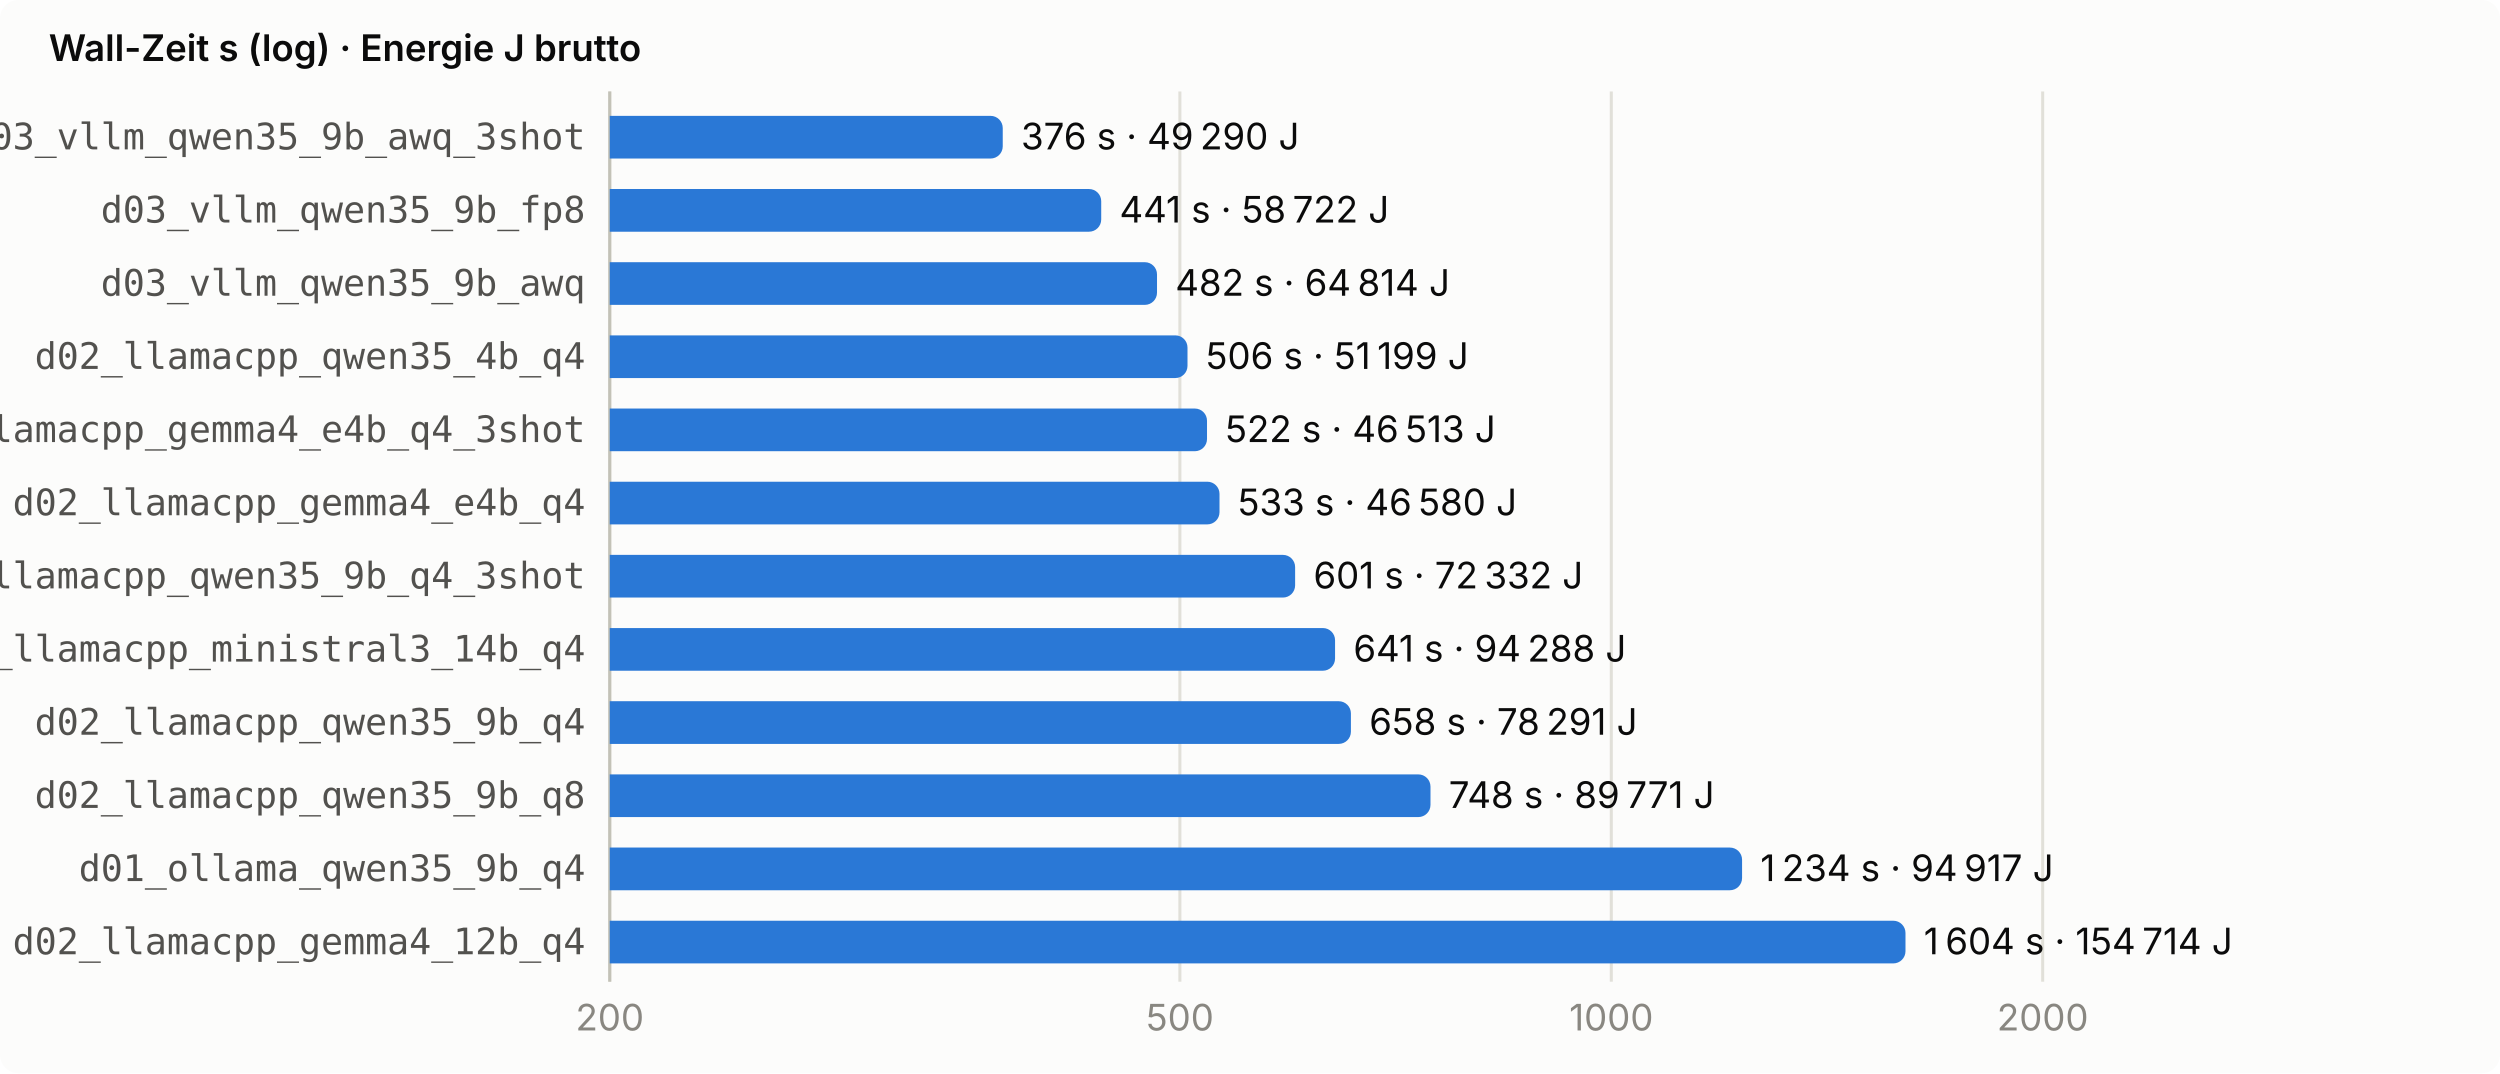
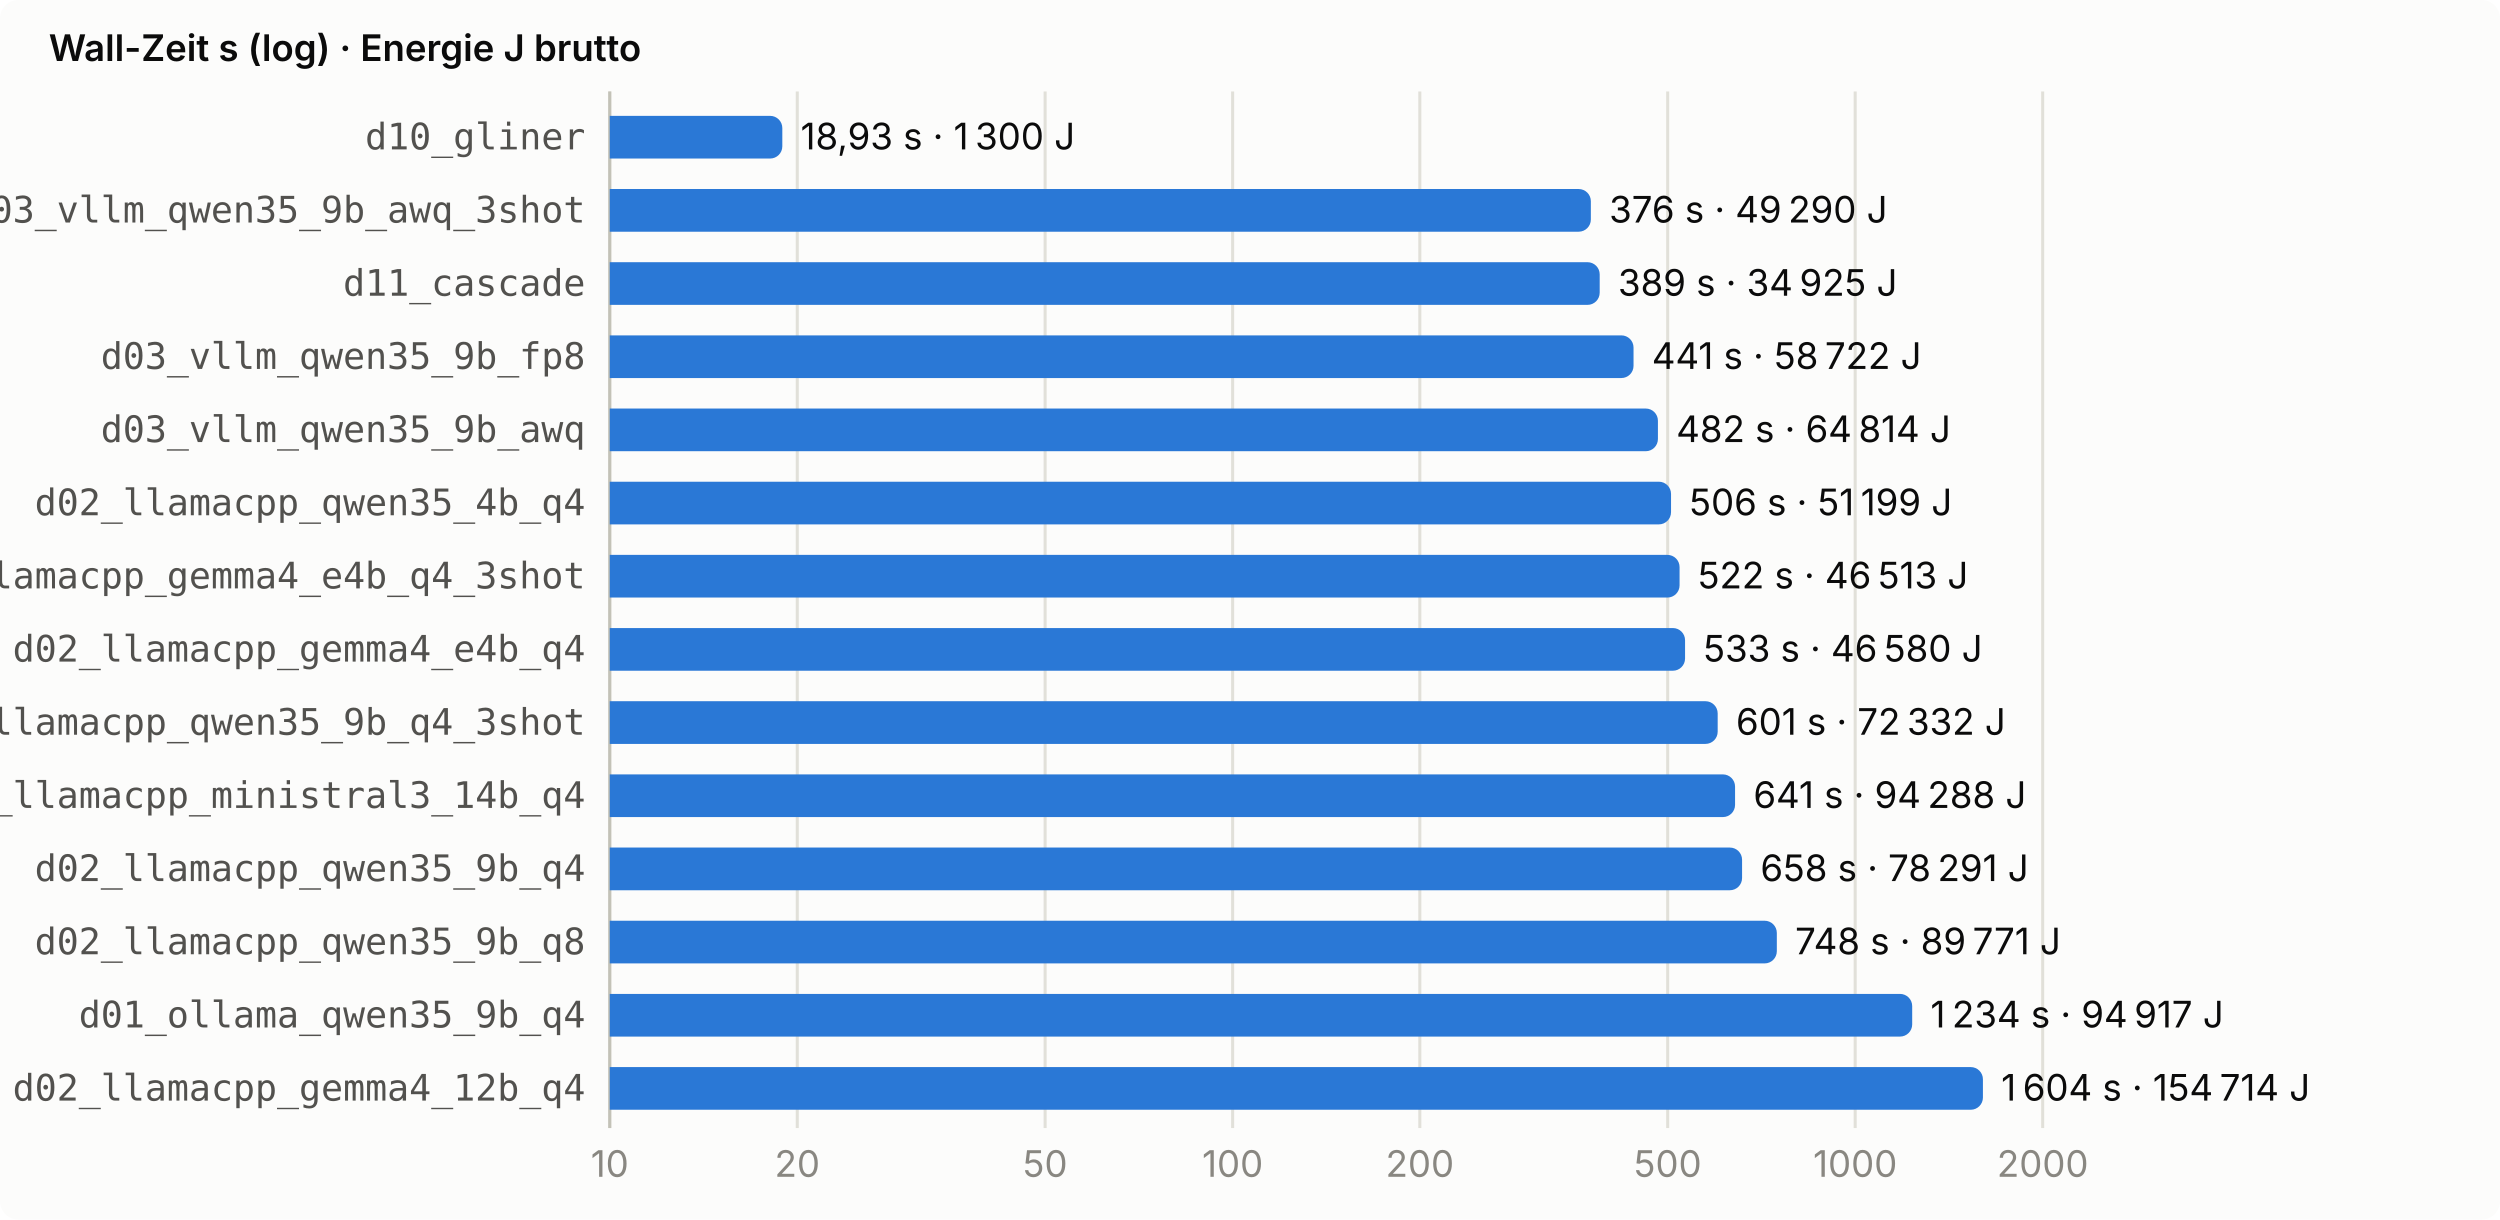
- <svg xmlns="http://www.w3.org/2000/svg" viewBox="0 0 820 352" width="820" height="352" role="img" aria-label="Wall-Zeit s (log) · Energie J brutto">
+ <svg xmlns="http://www.w3.org/2000/svg" viewBox="0 0 820 400" width="820" height="400" role="img" aria-label="Wall-Zeit s (log) · Energie J brutto">
  <style>
.bg{fill:#fcfcfb}.ink{fill:#0b0b0b}.sec{fill:#52514e}.mut{fill:#898781}.grid{stroke:#e1e0d9}
.axis{stroke:#c3c2b7}.s1{fill:#2a78d6}.s2{fill:#eb6834}.anti{fill:#c3c2b7}
@media (prefers-color-scheme:dark){.bg{fill:#1a1a19}.ink{fill:#f0efec}.sec{fill:#c3c2b7}
.grid{stroke:#2c2c2a}.axis{stroke:#383835}.s1{fill:#3987e5}.s2{fill:#d95926}.anti{fill:#52514e}}
text{font-family:ui-sans-serif,system-ui,-apple-system,"Segoe UI",sans-serif;font-size:12px}
.mono{font-family:ui-monospace,SFMono-Regular,Menlo,monospace}
</style>
-   <rect class="bg" width="820" height="352" rx="6" />
+   <rect class="bg" width="820" height="400" rx="6" />
  <text class="ink" x="16" y="20" font-weight="600">Wall-Zeit s (log) · Energie J brutto</text>
-   <line class="grid" x1="200.0" x2="200.0" y1="30" y2="322" />
-   <text class="mut" x="200.0" y="338" text-anchor="middle">200</text>
-   <line class="grid" x1="387.0" x2="387.0" y1="30" y2="322" />
-   <text class="mut" x="387.0" y="338" text-anchor="middle">500</text>
-   <line class="grid" x1="528.5" x2="528.5" y1="30" y2="322" />
-   <text class="mut" x="528.5" y="338" text-anchor="middle">1000</text>
-   <line class="grid" x1="670.0" x2="670.0" y1="30" y2="322" />
-   <text class="mut" x="670.0" y="338" text-anchor="middle">2000</text>
-   <line class="axis" x1="200" x2="200" y1="30" y2="322" />
-   <text class="sec mono" x="192" y="49" text-anchor="end">d03_vllm_qwen35_9b_awq_3shot</text>
-   <path class="s1" d="M200,38H324.9a4,4 0 0 1 4,4v6a4,4 0 0 1 -4,4H200Z" />
-   <text class="ink" x="334.9" y="49">376 s · 49 290 J</text>
-   <text class="sec mono" x="192" y="73" text-anchor="end">d03_vllm_qwen35_9b_fp8</text>
-   <path class="s1" d="M200,62H357.2a4,4 0 0 1 4,4v6a4,4 0 0 1 -4,4H200Z" />
-   <text class="ink" x="367.2" y="73">441 s · 58 722 J</text>
-   <text class="sec mono" x="192" y="97" text-anchor="end">d03_vllm_qwen35_9b_awq</text>
-   <path class="s1" d="M200,86H375.5a4,4 0 0 1 4,4v6a4,4 0 0 1 -4,4H200Z" />
-   <text class="ink" x="385.5" y="97">482 s · 64 814 J</text>
-   <text class="sec mono" x="192" y="121" text-anchor="end">d02_llamacpp_qwen35_4b_q4</text>
-   <path class="s1" d="M200,110H385.5a4,4 0 0 1 4,4v6a4,4 0 0 1 -4,4H200Z" />
-   <text class="ink" x="395.5" y="121">506 s · 51 199 J</text>
-   <text class="sec mono" x="192" y="145" text-anchor="end">d02_llamacpp_gemma4_e4b_q4_3shot</text>
-   <path class="s1" d="M200,134H391.9a4,4 0 0 1 4,4v6a4,4 0 0 1 -4,4H200Z" />
-   <text class="ink" x="401.9" y="145">522 s · 46 513 J</text>
-   <text class="sec mono" x="192" y="169" text-anchor="end">d02_llamacpp_gemma4_e4b_q4</text>
-   <path class="s1" d="M200,158H396.0a4,4 0 0 1 4,4v6a4,4 0 0 1 -4,4H200Z" />
-   <text class="ink" x="406.0" y="169">533 s · 46 580 J</text>
-   <text class="sec mono" x="192" y="193" text-anchor="end">d02_llamacpp_qwen35_9b_q4_3shot</text>
-   <path class="s1" d="M200,182H420.8a4,4 0 0 1 4,4v6a4,4 0 0 1 -4,4H200Z" />
-   <text class="ink" x="430.8" y="193">601 s · 72 332 J</text>
-   <text class="sec mono" x="192" y="217" text-anchor="end">d02_llamacpp_ministral3_14b_q4</text>
-   <path class="s1" d="M200,206H433.9a4,4 0 0 1 4,4v6a4,4 0 0 1 -4,4H200Z" />
-   <text class="ink" x="443.9" y="217">641 s · 94 288 J</text>
-   <text class="sec mono" x="192" y="241" text-anchor="end">d02_llamacpp_qwen35_9b_q4</text>
-   <path class="s1" d="M200,230H439.1a4,4 0 0 1 4,4v6a4,4 0 0 1 -4,4H200Z" />
-   <text class="ink" x="449.1" y="241">658 s · 78 291 J</text>
-   <text class="sec mono" x="192" y="265" text-anchor="end">d02_llamacpp_qwen35_9b_q8</text>
-   <path class="s1" d="M200,254H465.2a4,4 0 0 1 4,4v6a4,4 0 0 1 -4,4H200Z" />
-   <text class="ink" x="475.2" y="265">748 s · 89 771 J</text>
-   <text class="sec mono" x="192" y="289" text-anchor="end">d01_ollama_qwen35_9b_q4</text>
+   <line class="grid" x1="200.0" x2="200.0" y1="30" y2="370" />
+   <text class="mut" x="200.0" y="386" text-anchor="middle">10</text>
+   <line class="grid" x1="261.5" x2="261.5" y1="30" y2="370" />
+   <text class="mut" x="261.5" y="386" text-anchor="middle">20</text>
+   <line class="grid" x1="342.8" x2="342.8" y1="30" y2="370" />
+   <text class="mut" x="342.8" y="386" text-anchor="middle">50</text>
+   <line class="grid" x1="404.3" x2="404.3" y1="30" y2="370" />
+   <text class="mut" x="404.3" y="386" text-anchor="middle">100</text>
+   <line class="grid" x1="465.7" x2="465.7" y1="30" y2="370" />
+   <text class="mut" x="465.7" y="386" text-anchor="middle">200</text>
+   <line class="grid" x1="547.0" x2="547.0" y1="30" y2="370" />
+   <text class="mut" x="547.0" y="386" text-anchor="middle">500</text>
+   <line class="grid" x1="608.5" x2="608.5" y1="30" y2="370" />
+   <text class="mut" x="608.5" y="386" text-anchor="middle">1000</text>
+   <line class="grid" x1="670.0" x2="670.0" y1="30" y2="370" />
+   <text class="mut" x="670.0" y="386" text-anchor="middle">2000</text>
+   <line class="axis" x1="200" x2="200" y1="30" y2="370" />
+   <text class="sec mono" x="192" y="49" text-anchor="end">d10_gliner</text>
+   <path class="s1" d="M200,38H252.6a4,4 0 0 1 4,4v6a4,4 0 0 1 -4,4H200Z" />
+   <text class="ink" x="262.6" y="49">18,93 s · 1 300 J</text>
+   <text class="sec mono" x="192" y="73" text-anchor="end">d03_vllm_qwen35_9b_awq_3shot</text>
+   <path class="s1" d="M200,62H517.8a4,4 0 0 1 4,4v6a4,4 0 0 1 -4,4H200Z" />
+   <text class="ink" x="527.8" y="73">376 s · 49 290 J</text>
+   <text class="sec mono" x="192" y="97" text-anchor="end">d11_cascade</text>
+   <path class="s1" d="M200,86H520.7a4,4 0 0 1 4,4v6a4,4 0 0 1 -4,4H200Z" />
+   <text class="ink" x="530.7" y="97">389 s · 34 925 J</text>
+   <text class="sec mono" x="192" y="121" text-anchor="end">d03_vllm_qwen35_9b_fp8</text>
+   <path class="s1" d="M200,110H531.8a4,4 0 0 1 4,4v6a4,4 0 0 1 -4,4H200Z" />
+   <text class="ink" x="541.8" y="121">441 s · 58 722 J</text>
+   <text class="sec mono" x="192" y="145" text-anchor="end">d03_vllm_qwen35_9b_awq</text>
+   <path class="s1" d="M200,134H539.8a4,4 0 0 1 4,4v6a4,4 0 0 1 -4,4H200Z" />
+   <text class="ink" x="549.8" y="145">482 s · 64 814 J</text>
+   <text class="sec mono" x="192" y="169" text-anchor="end">d02_llamacpp_qwen35_4b_q4</text>
+   <path class="s1" d="M200,158H544.1a4,4 0 0 1 4,4v6a4,4 0 0 1 -4,4H200Z" />
+   <text class="ink" x="554.1" y="169">506 s · 51 199 J</text>
+   <text class="sec mono" x="192" y="193" text-anchor="end">d02_llamacpp_gemma4_e4b_q4_3shot</text>
+   <path class="s1" d="M200,182H546.9a4,4 0 0 1 4,4v6a4,4 0 0 1 -4,4H200Z" />
+   <text class="ink" x="556.9" y="193">522 s · 46 513 J</text>
+   <text class="sec mono" x="192" y="217" text-anchor="end">d02_llamacpp_gemma4_e4b_q4</text>
+   <path class="s1" d="M200,206H548.7a4,4 0 0 1 4,4v6a4,4 0 0 1 -4,4H200Z" />
+   <text class="ink" x="558.7" y="217">533 s · 46 580 J</text>
+   <text class="sec mono" x="192" y="241" text-anchor="end">d02_llamacpp_qwen35_9b_q4_3shot</text>
+   <path class="s1" d="M200,230H559.4a4,4 0 0 1 4,4v6a4,4 0 0 1 -4,4H200Z" />
+   <text class="ink" x="569.4" y="241">601 s · 72 332 J</text>
+   <text class="sec mono" x="192" y="265" text-anchor="end">d02_llamacpp_ministral3_14b_q4</text>
+   <path class="s1" d="M200,254H565.1a4,4 0 0 1 4,4v6a4,4 0 0 1 -4,4H200Z" />
+   <text class="ink" x="575.1" y="265">641 s · 94 288 J</text>
+   <text class="sec mono" x="192" y="289" text-anchor="end">d02_llamacpp_qwen35_9b_q4</text>
  <path class="s1" d="M200,278H567.4a4,4 0 0 1 4,4v6a4,4 0 0 1 -4,4H200Z" />
-   <text class="ink" x="577.4" y="289">1 234 s · 94 917 J</text>
-   <text class="sec mono" x="192" y="313" text-anchor="end">d02_llamacpp_gemma4_12b_q4</text>
-   <path class="s1" d="M200,302H621.0a4,4 0 0 1 4,4v6a4,4 0 0 1 -4,4H200Z" />
-   <text class="ink" x="631.0" y="313">1 604 s · 154 714 J</text>
+   <text class="ink" x="577.4" y="289">658 s · 78 291 J</text>
+   <text class="sec mono" x="192" y="313" text-anchor="end">d02_llamacpp_qwen35_9b_q8</text>
+   <path class="s1" d="M200,302H578.8a4,4 0 0 1 4,4v6a4,4 0 0 1 -4,4H200Z" />
+   <text class="ink" x="588.8" y="313">748 s · 89 771 J</text>
+   <text class="sec mono" x="192" y="337" text-anchor="end">d01_ollama_qwen35_9b_q4</text>
+   <path class="s1" d="M200,326H623.2a4,4 0 0 1 4,4v6a4,4 0 0 1 -4,4H200Z" />
+   <text class="ink" x="633.2" y="337">1 234 s · 94 917 J</text>
+   <text class="sec mono" x="192" y="361" text-anchor="end">d02_llamacpp_gemma4_12b_q4</text>
+   <path class="s1" d="M200,350H646.4a4,4 0 0 1 4,4v6a4,4 0 0 1 -4,4H200Z" />
+   <text class="ink" x="656.4" y="361">1 604 s · 154 714 J</text>
</svg>
